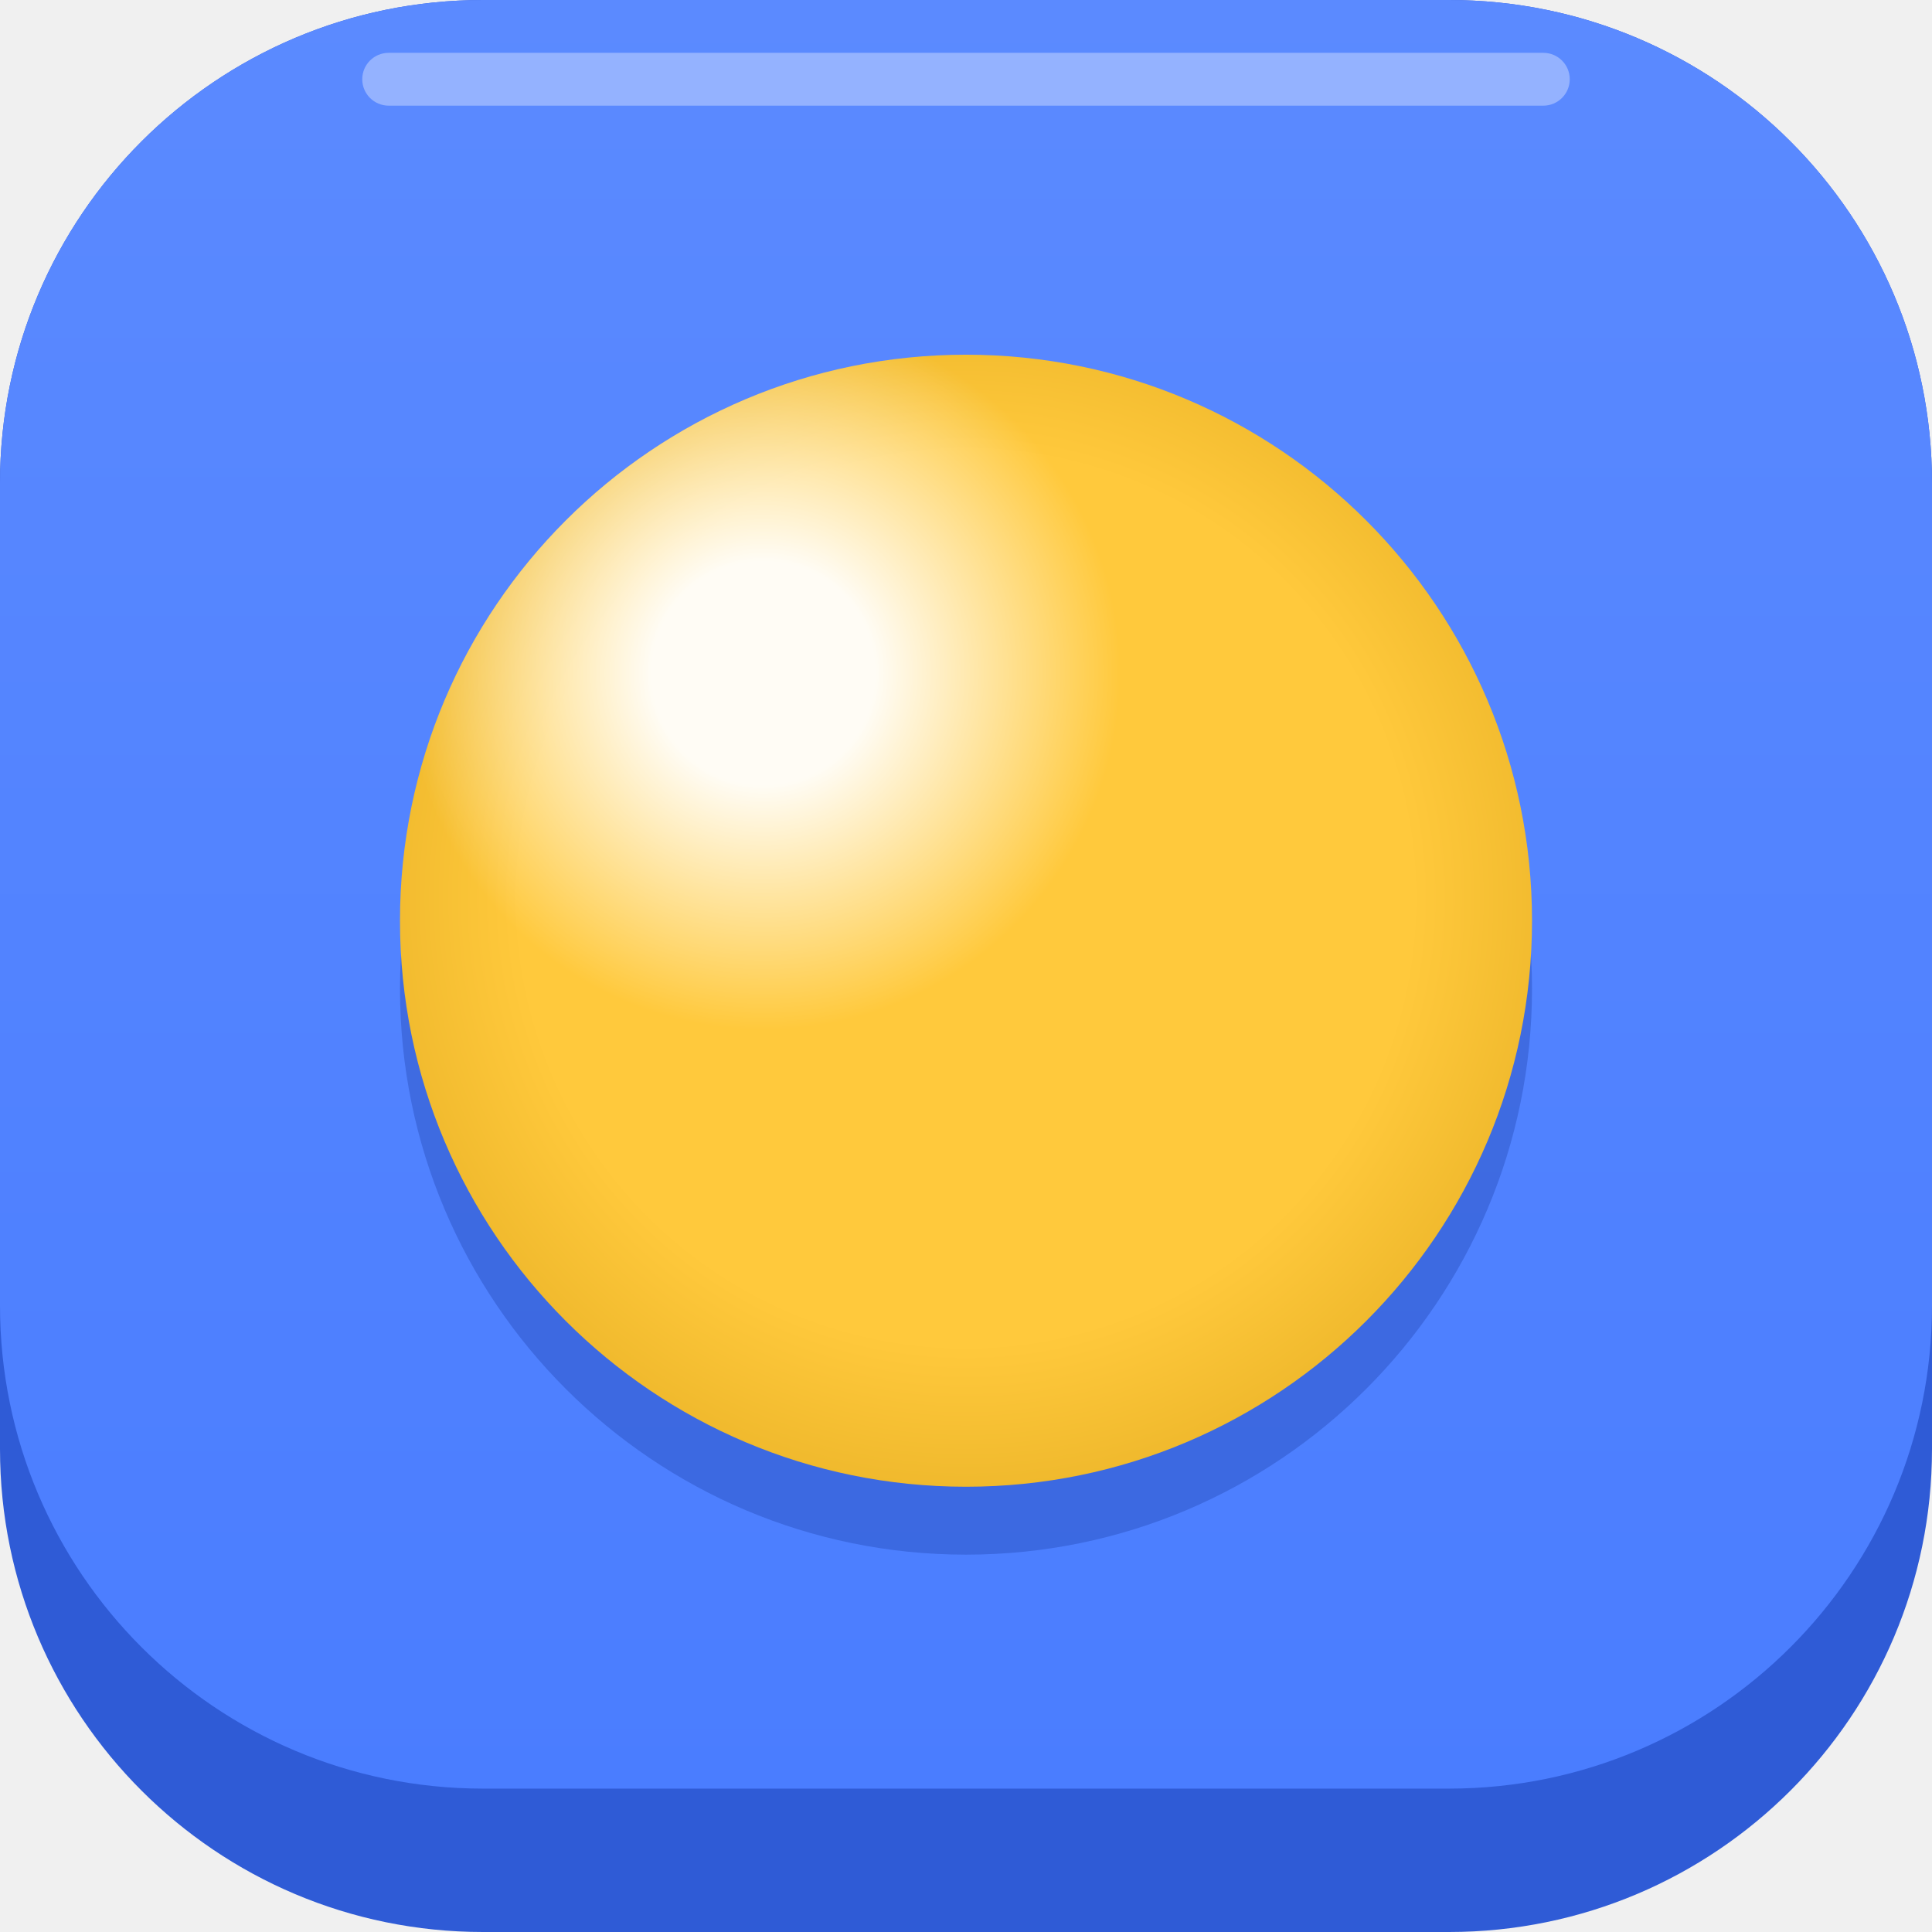
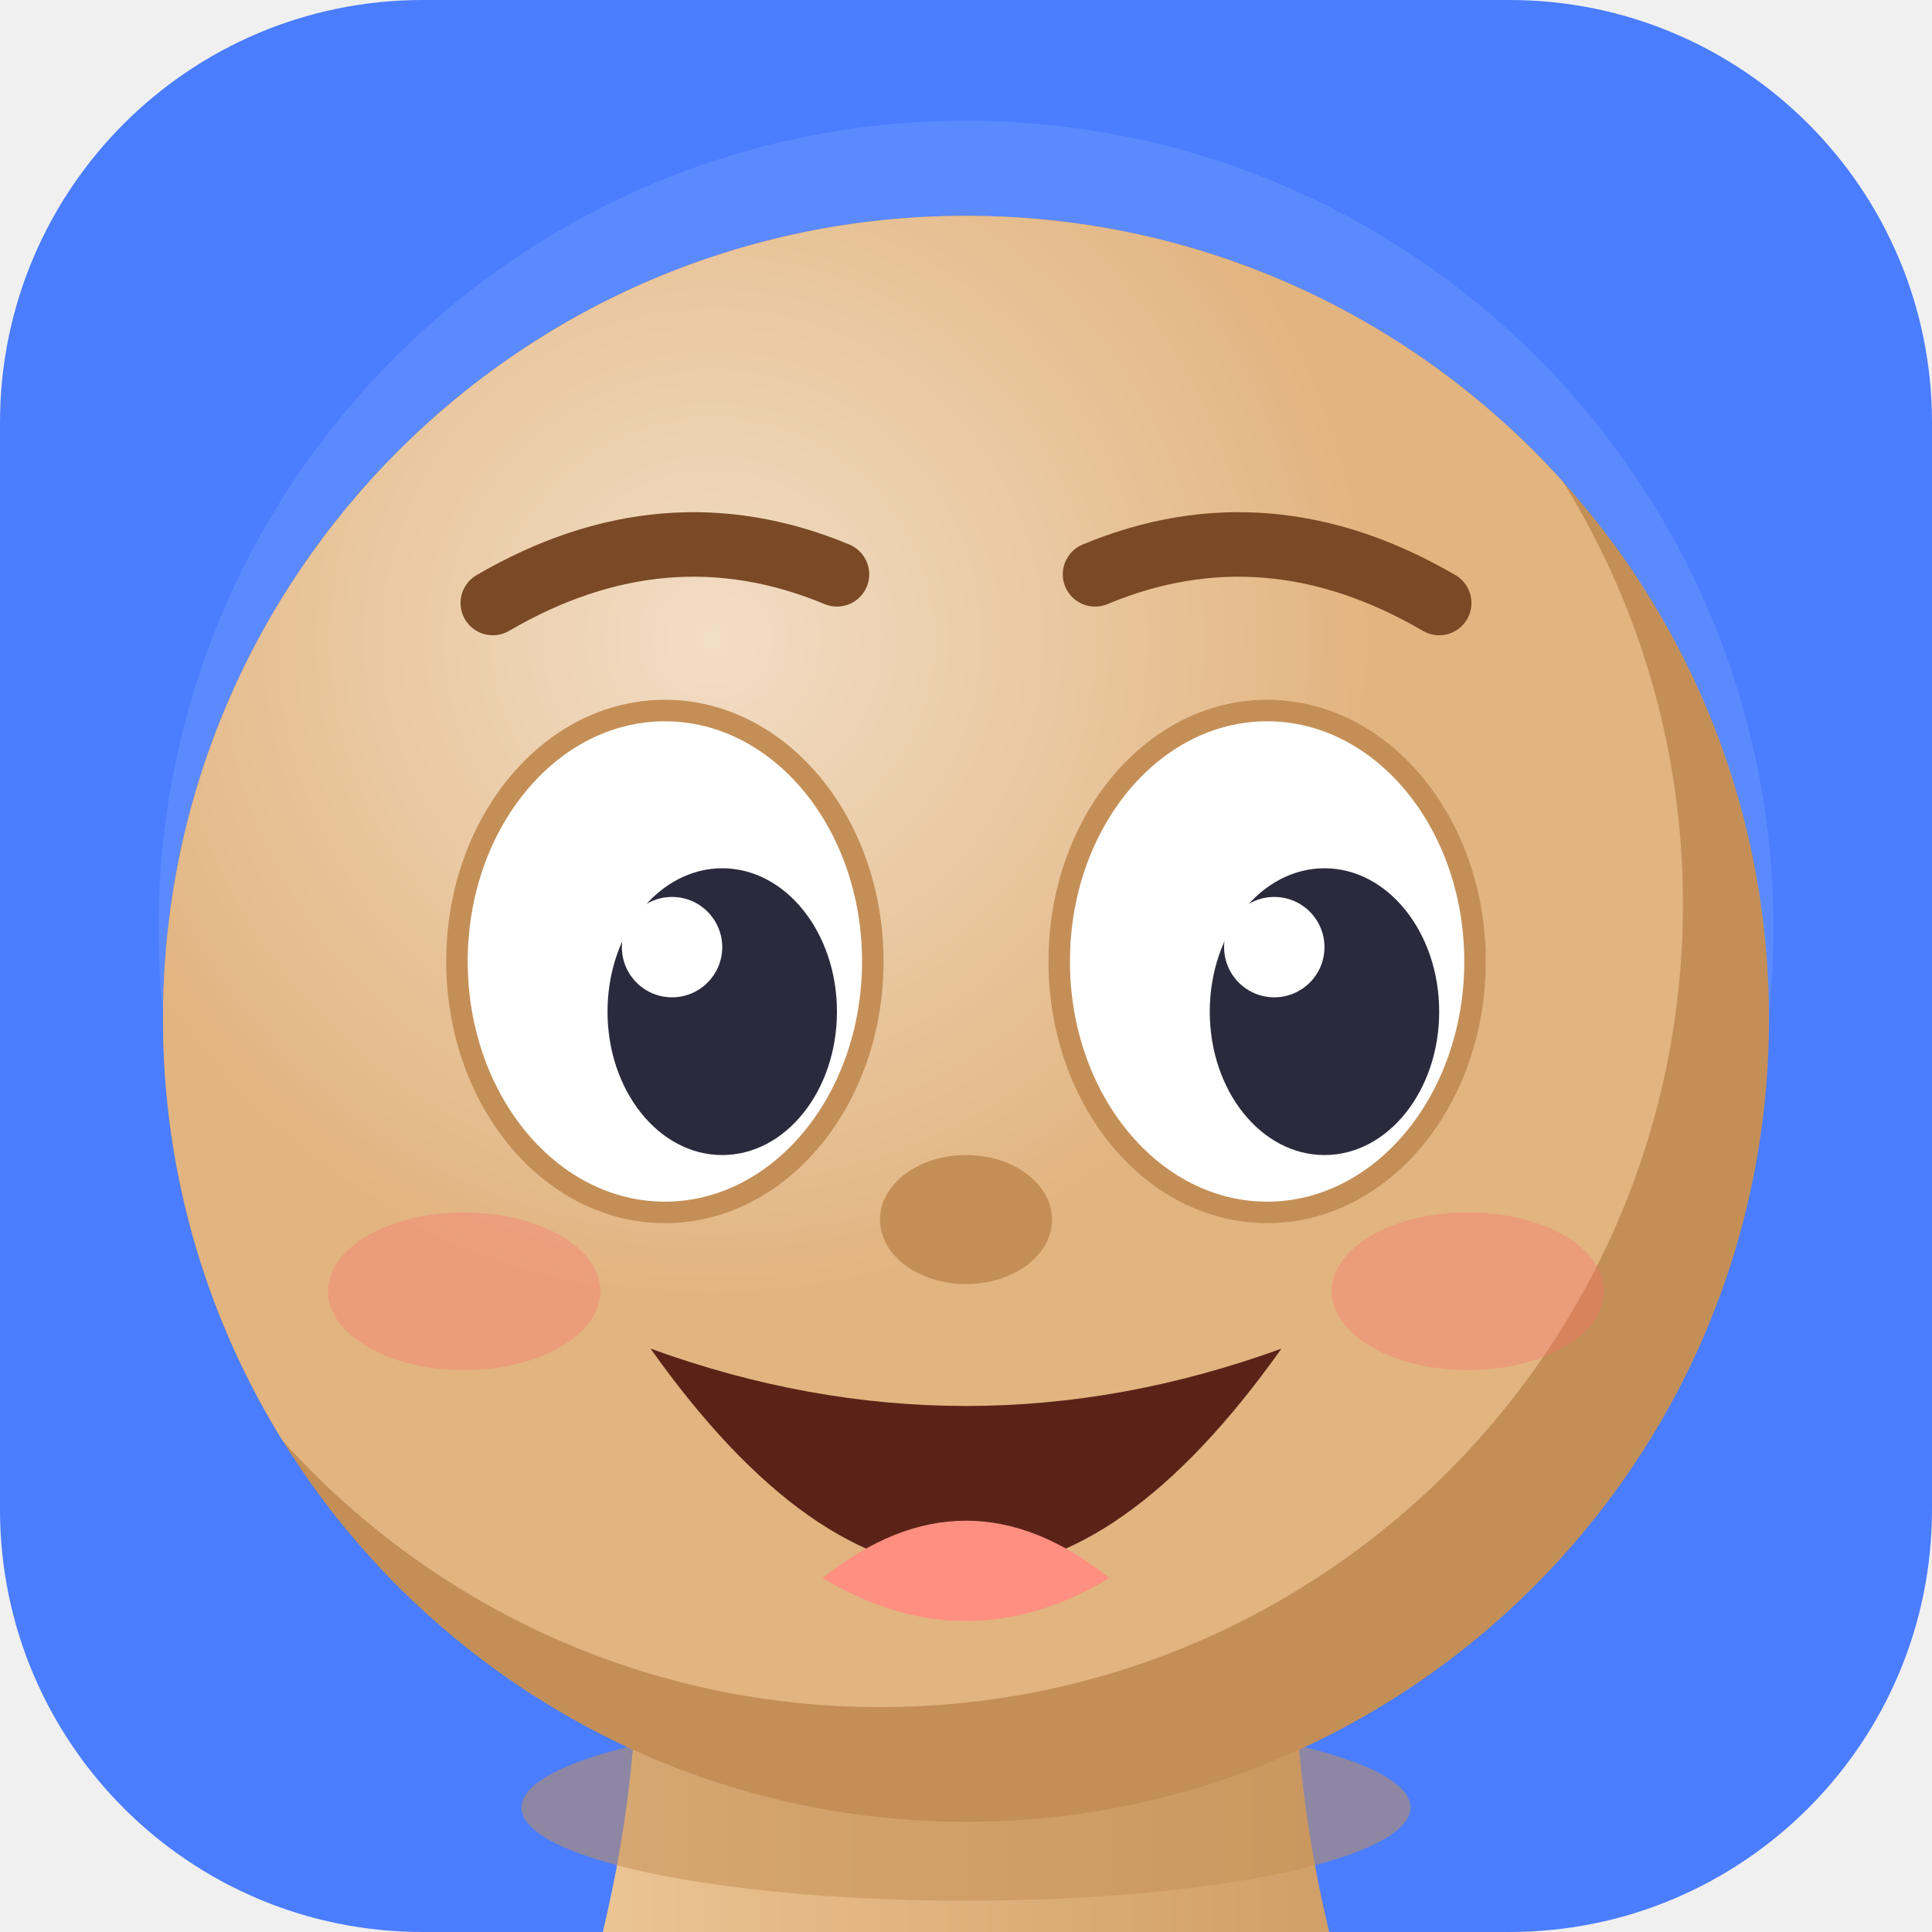
<svg xmlns="http://www.w3.org/2000/svg" viewBox="0 0 512 512">
-   <defs>
-     <radialGradient id="b" cx="50%" cy="48%" r="72%">
-       <stop offset=".55" stop-color="#ffc93c" />
-       <stop offset="1" stop-color="#d9a116" />
-     </radialGradient>
-     <radialGradient id="s" cx="32%" cy="28%" r="99%">
-       <stop offset="0" stop-color="#fff" stop-opacity=".95" />
-       <stop offset=".1" stop-color="#fff" stop-opacity=".95" />
-       <stop offset=".32" stop-color="#fff" stop-opacity="0" />
-     </radialGradient>
-     <linearGradient id="t" x1="0" y1="0" x2="0" y2="1">
-       <stop offset="0" stop-color="#5b8aff" />
-       <stop offset="1" stop-color="#4a7dff" />
-     </linearGradient>
-   </defs>
-   <rect width="512" height="512" rx="128" fill="#2f5bd6" />
-   <rect width="512" height="474" rx="128" fill="url(#t)" />
-   <rect x="96" y="14" width="320" height="14" rx="7" fill="#fff" opacity=".35" />
-   <circle cx="256" cy="262" r="150" fill="#1d3fa8" opacity=".35" />
-   <circle cx="256" cy="244" r="150" fill="url(#b)" />
-   <circle cx="256" cy="244" r="150" fill="url(#s)" />
+   <rect width="512" height="512" rx="112" fill="#4a7dff" />
+   <circle cx="256" cy="246" r="214" fill="#5b8aff" />
+   <g transform="translate(-230.4 -49.2) scale(1.9)">
+     <defs>
+       <clipPath id="hd2">
+         <circle cx="256" cy="168" r="112" />
+       </clipPath>
+       <linearGradient id="bd2" x1="0" x2="1" y1="0" y2="0">
+         <stop offset="0" stop-color="#f4d6aa" />
+         <stop offset=".45" stop-color="#e2b47f" />
+         <stop offset="1" stop-color="#c48f57" />
+       </linearGradient>
+       <radialGradient id="gl2" cx="34%" cy="26%" r="42%">
+         <stop offset="0" stop-color="#fff" stop-opacity=".55" />
+         <stop offset="1" stop-color="#fff" stop-opacity="0" />
+       </radialGradient>
+     </defs>
+     <path d="M210 262 C208 322 170 372 160 412 L352 412 C342 372 304 322 302 262 Z" fill="url(#bd2)" />
+     <path d="M232 330 C228 360 222 382 218 404 M286 300 C292 336 300 368 306 404" fill="none" stroke="#c48f57" stroke-width="4" stroke-linecap="round" opacity=".35" />
+     <ellipse cx="256" cy="278" rx="62" ry="13" fill="#c48f57" opacity=".55" />
+     <rect x="148" y="398" width="216" height="54" rx="24" fill="#143650" />
+     <rect x="148" y="398" width="216" height="40" rx="20" fill="#1f4a6e" />
+     <rect x="172" y="406" width="120" height="8" rx="4" fill="#fff" opacity=".18" />
+     <circle cx="256" cy="168" r="112" fill="#c48f57" />
+     <circle cx="244" cy="152" r="112" fill="#e2b47f" clip-path="url(#hd2)" />
+     <circle cx="256" cy="168" r="112" fill="url(#gl2)" />
+     <path d="M190 110 Q214 96 238 106" fill="none" stroke="#7a4a26" stroke-width="9" stroke-linecap="round" />
+     <path d="M274 106 Q298 96 322 110" fill="none" stroke="#7a4a26" stroke-width="9" stroke-linecap="round" />
+     <ellipse cx="214" cy="160" rx="29" ry="35" fill="#fff" stroke="#c48f57" stroke-width="3" />
+     <ellipse cx="222" cy="167" rx="16" ry="20" fill="#2b2a3d" />
+     <circle cx="215" cy="158" r="7" fill="#fff" />
+     <ellipse cx="298" cy="160" rx="29" ry="35" fill="#fff" stroke="#c48f57" stroke-width="3" />
+     <ellipse cx="306" cy="167" rx="16" ry="20" fill="#2b2a3d" />
+     <circle cx="299" cy="158" r="7" fill="#fff" />
+     <ellipse cx="186" cy="206" rx="19" ry="11" fill="#ff6b6b" opacity=".32" />
+     <ellipse cx="326" cy="206" rx="19" ry="11" fill="#ff6b6b" opacity=".32" />
+     <ellipse cx="256" cy="196" rx="12" ry="9" fill="#c48f57" />
+     <path d="M212 214 Q256 276 300 214 Q256 230 212 214 Z" fill="#5b2318" />
+     <path d="M236 246 Q256 230 276 246 Q256 258 236 246 Z" fill="#ff8f80" />
+   </g>
</svg>
